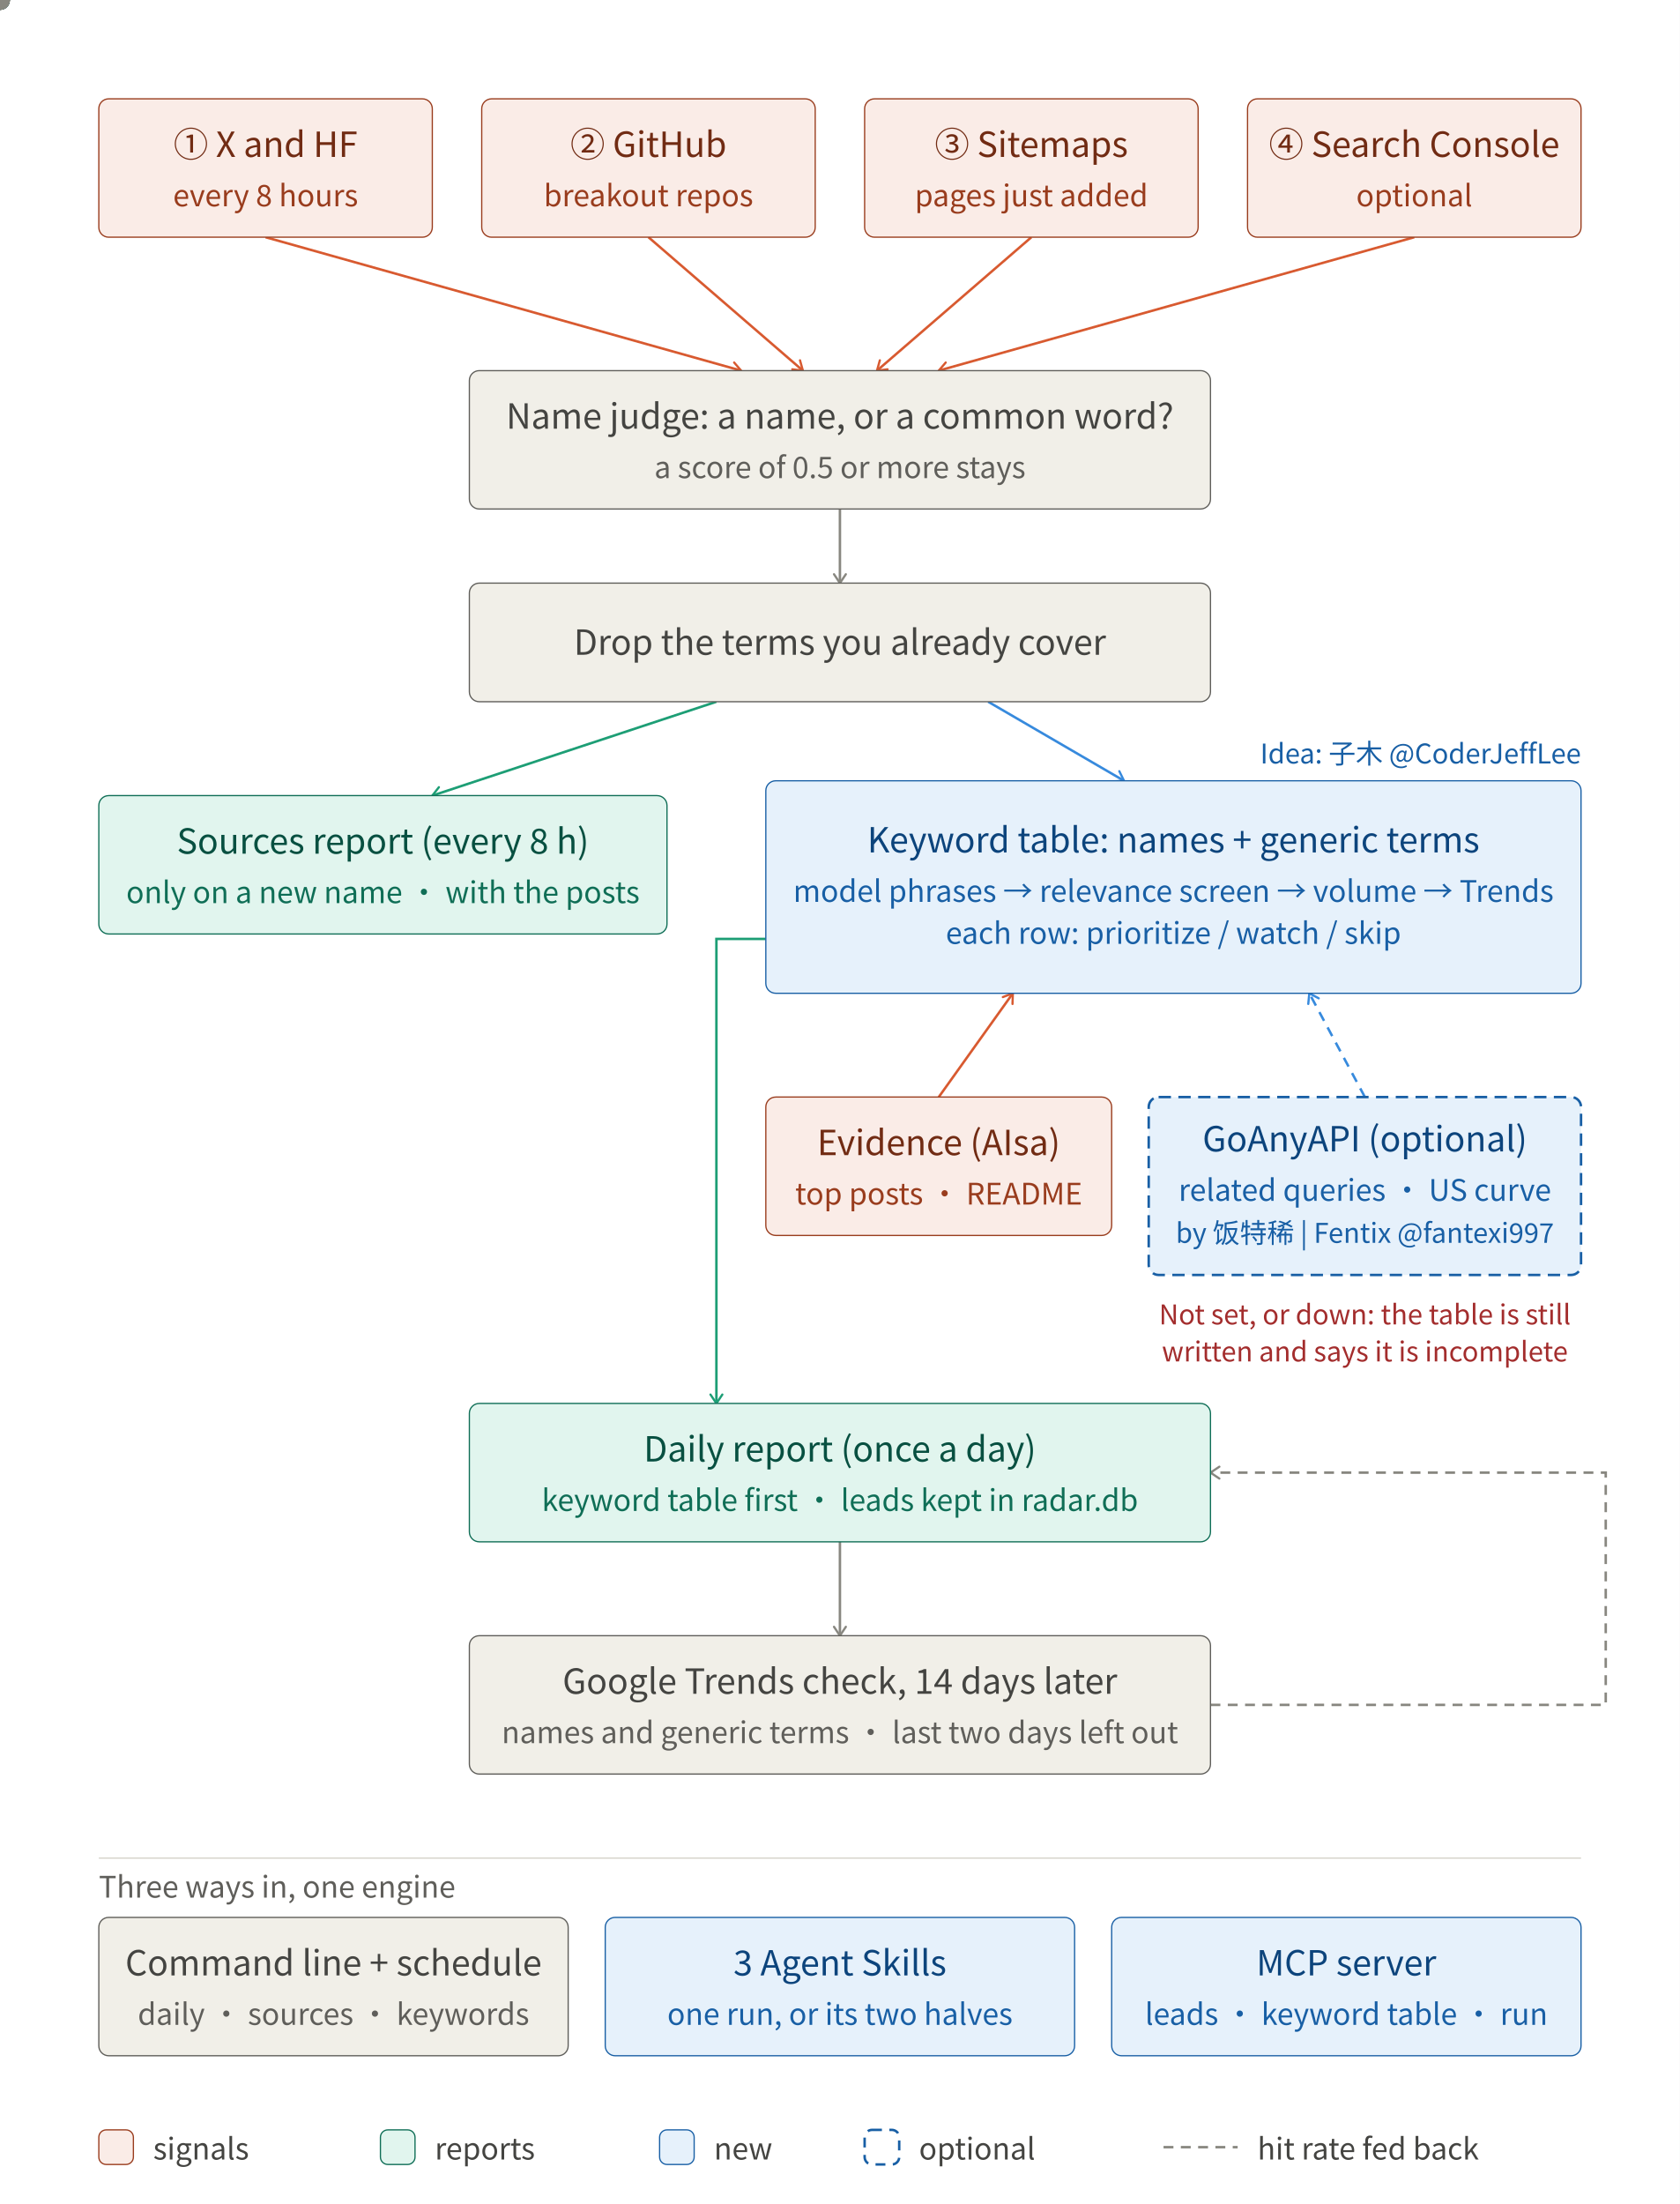
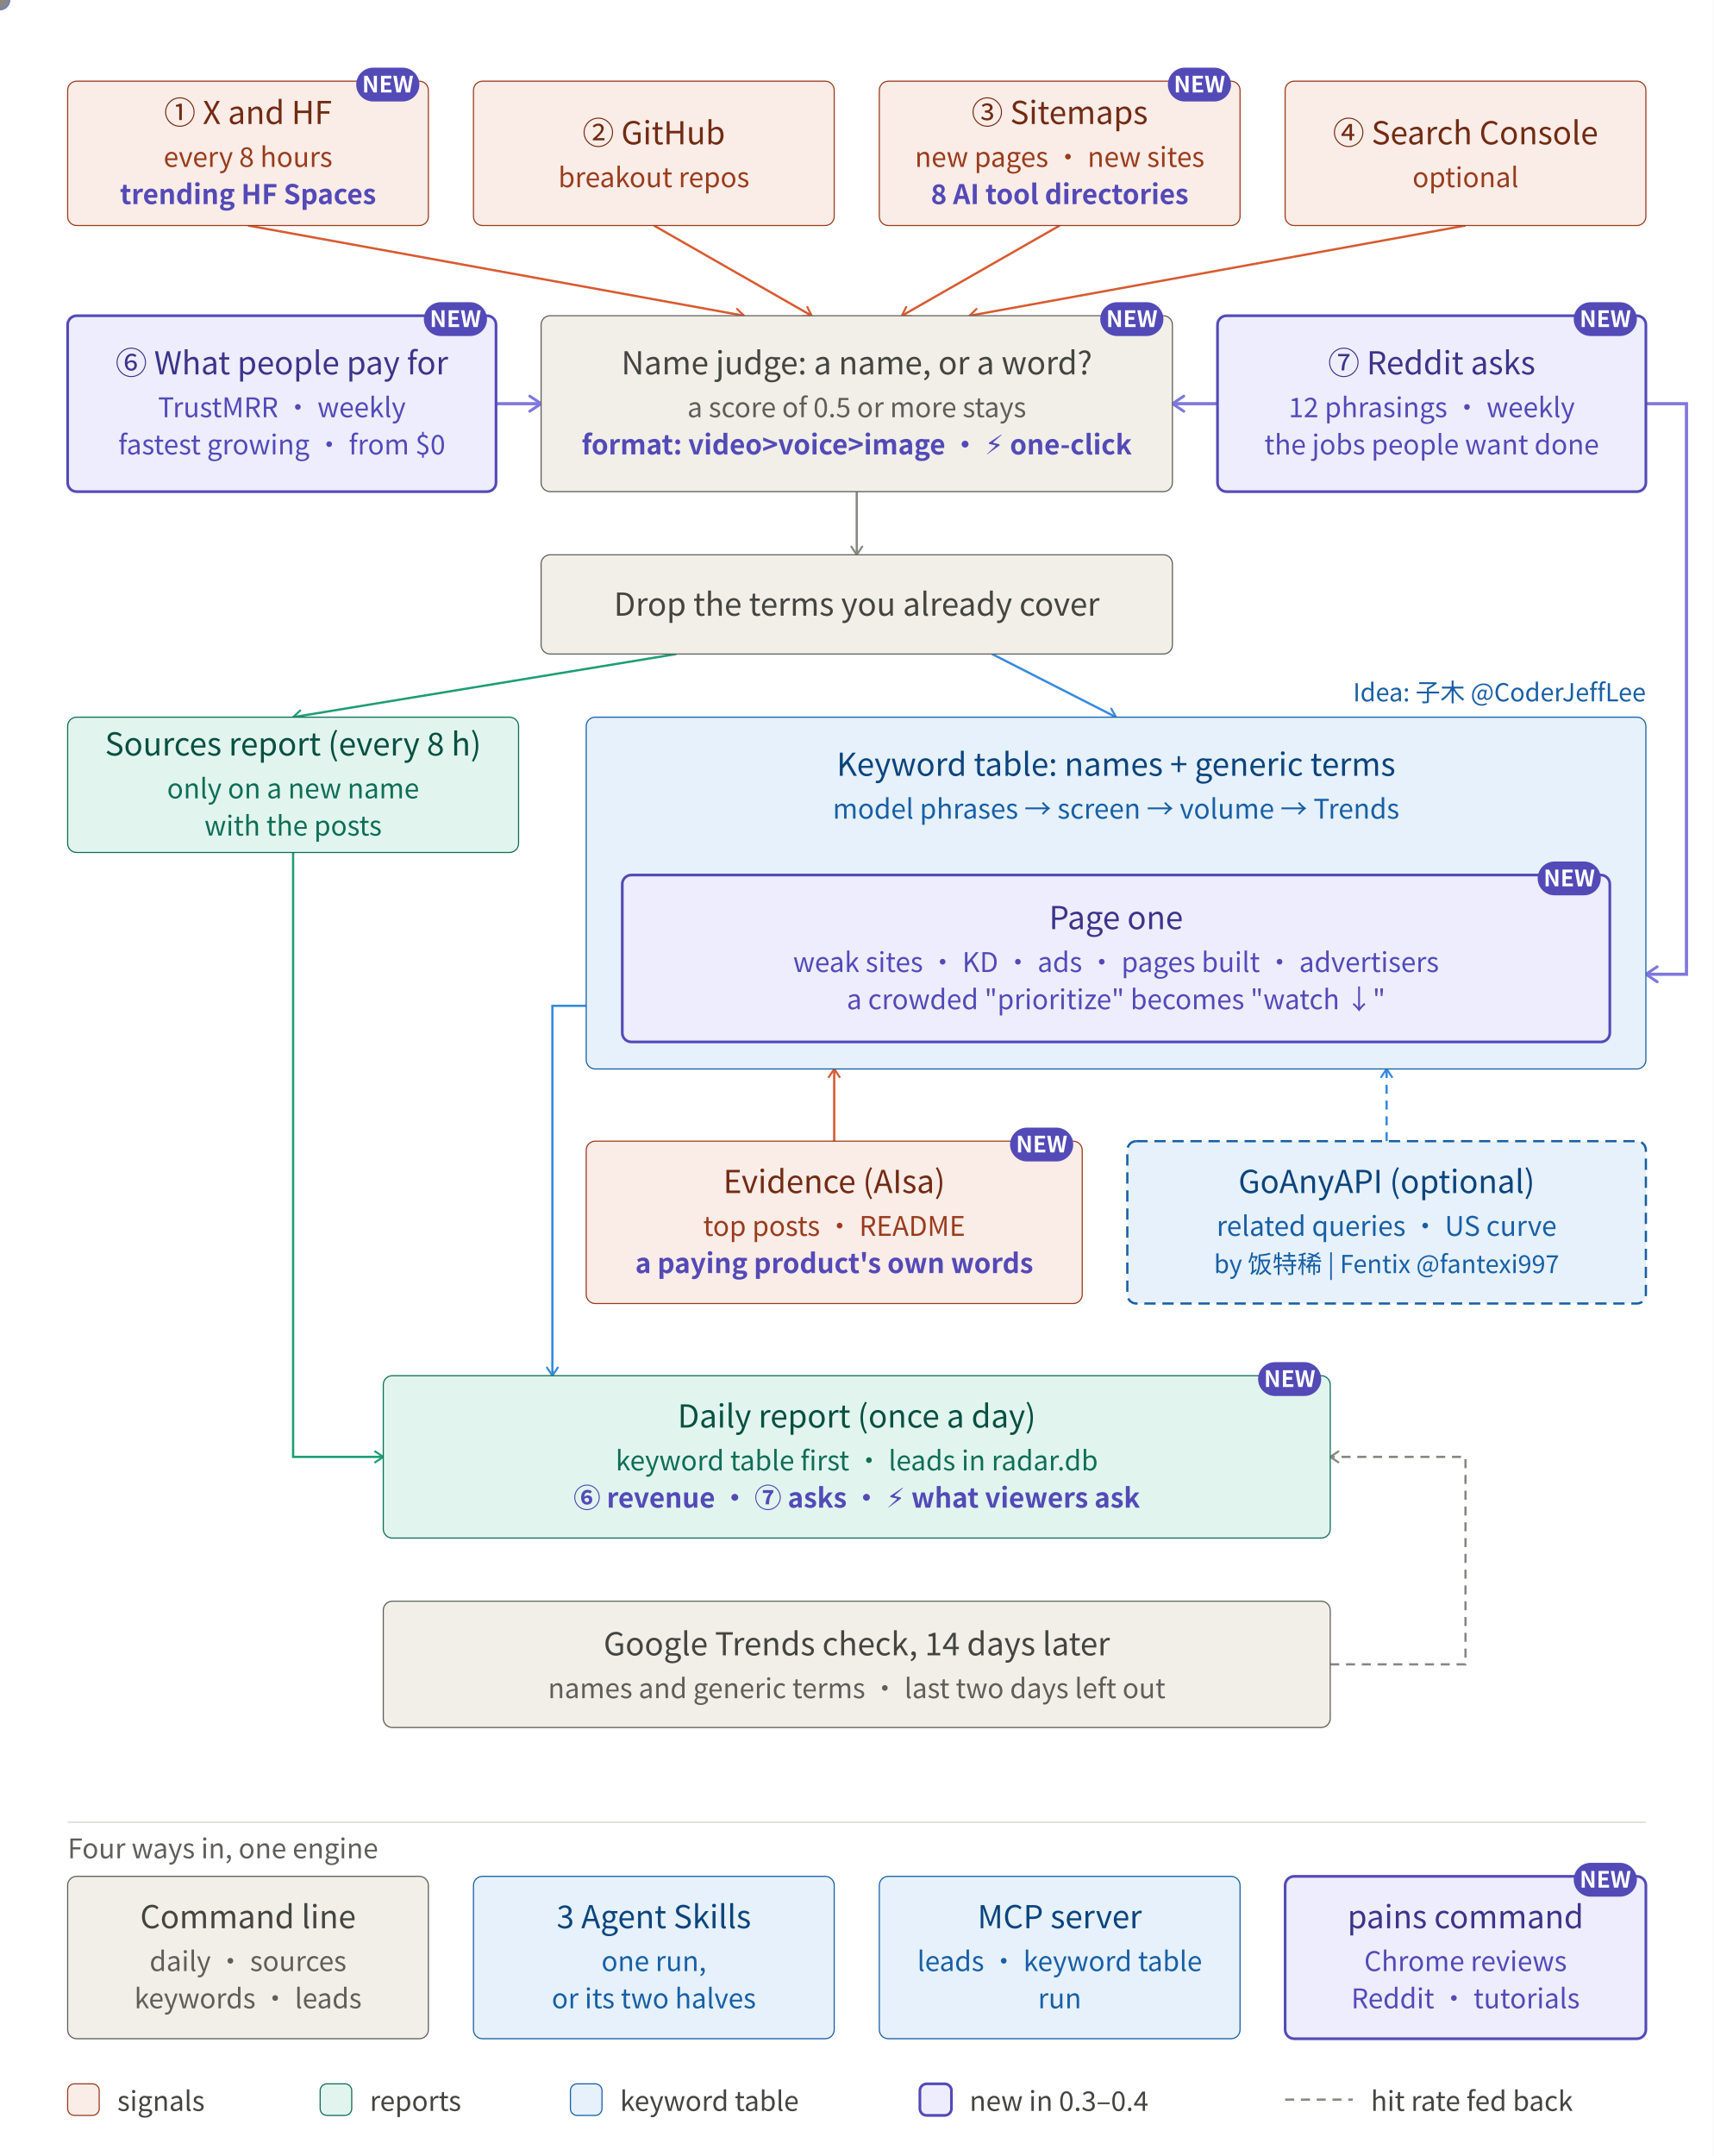
- <svg xmlns="http://www.w3.org/2000/svg" width="1360" height="1784" viewBox="0 0 680 892" font-family="PingFang SC, Noto Sans CJK SC, Noto Sans SC, sans-serif">
+ <svg xmlns="http://www.w3.org/2000/svg" width="1520" height="1912" viewBox="0 0 760 956" font-family="Hiragino Sans GB, PingFang SC, Noto Sans CJK SC, sans-serif">
  <defs>
    <marker id="arrow" viewBox="0 0 10 10" refX="8" refY="5" markerWidth="6" markerHeight="6" orient="auto-start-reverse">
      <path d="M2 1L8 5L2 9" fill="none" stroke="context-stroke" stroke-width="1.5" stroke-linecap="round" stroke-linejoin="round" />
    </marker>
  </defs>
-   <rect width="680" height="892" fill="#FFFFFF" />
-   <path id="p1" d="M107.5 96 L300 150" fill="none" stroke="#D85A30" stroke-width="1" marker-end="url(#arrow)" />
-   <path id="p2" d="M262.5 96 L325 150" fill="none" stroke="#D85A30" stroke-width="1" marker-end="url(#arrow)" />
-   <path id="p3" d="M417.5 96 L355 150" fill="none" stroke="#D85A30" stroke-width="1" marker-end="url(#arrow)" />
-   <path id="p4" d="M572.5 96 L380 150" fill="none" stroke="#D85A30" stroke-width="1" marker-end="url(#arrow)" />
-   <path id="p5" d="M340 206 L340 236" fill="none" stroke="#888780" stroke-width="1" marker-end="url(#arrow)" />
-   <path id="p6" d="M290 284 L175 322" fill="none" stroke="#1D9E75" stroke-width="1" marker-end="url(#arrow)" />
-   <path id="p7" d="M400 284 L455 316" fill="none" stroke="#378ADD" stroke-width="1" marker-end="url(#arrow)" />
-   <path id="p8" d="M380 444 L410 402" fill="none" stroke="#D85A30" stroke-width="1" marker-end="url(#arrow)" />
-   <path id="p9" d="M552.5 444 L530 402" fill="none" stroke="#378ADD" stroke-width="1" stroke-dasharray="4 3" marker-end="url(#arrow)" />
-   <path id="p10" d="M310 380 L290 380 L290 568" fill="none" stroke="#1D9E75" stroke-width="1" marker-end="url(#arrow)" />
-   <path id="p11" d="M340 624 L340 662" fill="none" stroke="#888780" stroke-width="1" marker-end="url(#arrow)" />
-   <path id="p12" d="M490 690 L650 690 L650 596 L490 596" fill="none" stroke="#888780" stroke-width="1" stroke-dasharray="4 3" marker-end="url(#arrow)" />
+   <rect width="760" height="956" fill="#FFFFFF" />
+   <path id="p1" d="M110 100 L330 140" fill="none" stroke="#D85A30" stroke-width="1" marker-end="url(#arrow)" />
+   <path id="p2" d="M290 100 L360 140" fill="none" stroke="#D85A30" stroke-width="1" marker-end="url(#arrow)" />
+   <path id="p3" d="M470 100 L400 140" fill="none" stroke="#D85A30" stroke-width="1" marker-end="url(#arrow)" />
+   <path id="p4" d="M650 100 L430 140" fill="none" stroke="#D85A30" stroke-width="1" marker-end="url(#arrow)" />
+   <path id="p6" d="M220 179 L240 179" fill="none" stroke="#7F77DD" stroke-width="1.4" marker-end="url(#arrow)" />
+   <path id="p7" d="M540 179 L520 179" fill="none" stroke="#7F77DD" stroke-width="1.4" marker-end="url(#arrow)" />
+   <path id="p7b" d="M730 179 L748 179 L748 432 L730 432" fill="none" stroke="#7F77DD" stroke-width="1.4" marker-end="url(#arrow)" />
+   <path id="p5" d="M380 218 L380 246" fill="none" stroke="#888780" stroke-width="1" marker-end="url(#arrow)" />
+   <path id="p8" d="M300 290 L130 318" fill="none" stroke="#1D9E75" stroke-width="1" marker-end="url(#arrow)" />
+   <path id="p9" d="M440 290 L495 318" fill="none" stroke="#378ADD" stroke-width="1" marker-end="url(#arrow)" />
+   <path id="p10" d="M370 506 L370 474" fill="none" stroke="#D85A30" stroke-width="1" marker-end="url(#arrow)" />
+   <path id="p11" d="M615 506 L615 474" fill="none" stroke="#378ADD" stroke-width="1" stroke-dasharray="4 3" marker-end="url(#arrow)" />
+   <path id="p12" d="M130 378 L130 646 L170 646" fill="none" stroke="#1D9E75" stroke-width="1" marker-end="url(#arrow)" />
+   <path id="p13" d="M260 446 L245 446 L245 610" fill="none" stroke="#378ADD" stroke-width="1" marker-end="url(#arrow)" />
+   <path id="p14" d="M590 738 L650 738 L650 646 L590 646" fill="none" stroke="#888780" stroke-width="1" stroke-dasharray="4 3" marker-end="url(#arrow)" />
  <g font-size="14" text-anchor="middle">
-     <rect x="40" y="40" width="135" height="56" rx="4" fill="#FAECE7" stroke="#993C1D" stroke-width="0.5" />
-     <text x="107.5" y="63.5" fill="#712B13" font-weight="500">① X and HF</text>
-     <text x="107.5" y="83.5" fill="#993C1D" font-size="12">every 8 hours</text>
-     <rect x="195" y="40" width="135" height="56" rx="4" fill="#FAECE7" stroke="#993C1D" stroke-width="0.5" />
-     <text x="262.5" y="63.5" fill="#712B13" font-weight="500">② GitHub</text>
-     <text x="262.5" y="83.5" fill="#993C1D" font-size="12">breakout repos</text>
-     <rect x="350" y="40" width="135" height="56" rx="4" fill="#FAECE7" stroke="#993C1D" stroke-width="0.5" />
-     <text x="417.5" y="63.5" fill="#712B13" font-weight="500">③ Sitemaps</text>
-     <text x="417.5" y="83.5" fill="#993C1D" font-size="12">pages just added</text>
-     <rect x="505" y="40" width="135" height="56" rx="4" fill="#FAECE7" stroke="#993C1D" stroke-width="0.5" />
-     <text x="572.5" y="63.5" fill="#712B13" font-weight="500">④ Search Console</text>
-     <text x="572.5" y="83.5" fill="#993C1D" font-size="12">optional</text>
-     <rect x="190" y="150" width="300" height="56" rx="4" fill="#F1EFE8" stroke="#5F5E5A" stroke-width="0.5" />
-     <text x="340.0" y="173.5" fill="#444441" font-weight="500">Name judge: a name, or a common word?</text>
-     <text x="340.0" y="193.5" fill="#5F5E5A" font-size="12">a score of 0.5 or more stays</text>
-     <rect x="190" y="236" width="300" height="48" rx="4" fill="#F1EFE8" stroke="#5F5E5A" stroke-width="0.5" />
-     <text x="340.0" y="265.0" fill="#444441" font-weight="500">Drop the terms you already cover</text>
-     <rect x="40" y="322" width="230" height="56" rx="4" fill="#E1F5EE" stroke="#0F6E56" stroke-width="0.5" />
-     <text x="155.0" y="345.5" fill="#085041" font-weight="500">Sources report (every 8 h)</text>
-     <text x="155.0" y="365.5" fill="#0F6E56" font-size="12">only on a new name · with the posts</text>
-     <rect x="310" y="316" width="330" height="86" rx="4" fill="#E6F1FB" stroke="#185FA5" stroke-width="0.5" />
-     <text x="475.0" y="345.0" fill="#0C447C" font-weight="500">Keyword table: names + generic terms</text>
-     <text x="475.0" y="365.0" fill="#185FA5" font-size="12">model phrases → relevance screen → volume → Trends</text>
-     <text x="475.0" y="382.0" fill="#185FA5" font-size="12">each row: prioritize / watch / skip</text>
-     <rect x="310" y="444" width="140" height="56" rx="4" fill="#FAECE7" stroke="#993C1D" stroke-width="0.5" />
-     <text x="380.0" y="467.5" fill="#712B13" font-weight="500">Evidence (AIsa)</text>
-     <text x="380.0" y="487.5" fill="#993C1D" font-size="12">top posts · README</text>
-     <rect x="465" y="444" width="175" height="72" rx="4" fill="#E6F1FB" stroke="#185FA5" stroke-width="1" stroke-dasharray="5 3" />
-     <text x="552.5" y="466.0" fill="#0C447C" font-weight="500">GoAnyAPI (optional)</text>
-     <text x="552.5" y="486.0" fill="#185FA5" font-size="12">related queries · US curve</text>
-     <text x="552.5" y="503.0" fill="#185FA5" font-size="11">by 饭特稀 | Fentix @fantexi997</text>
-     <rect x="190" y="568" width="300" height="56" rx="4" fill="#E1F5EE" stroke="#0F6E56" stroke-width="0.5" />
-     <text x="340.0" y="591.5" fill="#085041" font-weight="500">Daily report (once a day)</text>
-     <text x="340.0" y="611.5" fill="#0F6E56" font-size="12">keyword table first · leads kept in radar.db</text>
-     <rect x="190" y="662" width="300" height="56" rx="4" fill="#F1EFE8" stroke="#5F5E5A" stroke-width="0.5" />
-     <text x="340.0" y="685.5" fill="#444441" font-weight="500">Google Trends check, 14 days later</text>
-     <text x="340.0" y="705.5" fill="#5F5E5A" font-size="12">names and generic terms · last two days left out</text>
-     <rect x="40" y="776" width="190" height="56" rx="4" fill="#F1EFE8" stroke="#5F5E5A" stroke-width="0.5" />
-     <text x="135.0" y="799.5" fill="#444441" font-weight="500">Command line + schedule</text>
-     <text x="135.0" y="819.5" fill="#5F5E5A" font-size="12">daily · sources · keywords</text>
-     <rect x="245" y="776" width="190" height="56" rx="4" fill="#E6F1FB" stroke="#185FA5" stroke-width="0.5" />
-     <text x="340.0" y="799.5" fill="#0C447C" font-weight="500">3 Agent Skills</text>
-     <text x="340.0" y="819.5" fill="#185FA5" font-size="12">one run, or its two halves</text>
-     <rect x="450" y="776" width="190" height="56" rx="4" fill="#E6F1FB" stroke="#185FA5" stroke-width="0.5" />
-     <text x="545.0" y="799.5" fill="#0C447C" font-weight="500">MCP server</text>
-     <text x="545.0" y="819.5" fill="#185FA5" font-size="12">leads · keyword table · run</text>
+     <rect x="30" y="36" width="160" height="64" rx="4" fill="#FAECE7" stroke="#993C1D" stroke-width="0.5" />
+     <text x="110.0" y="55.0" fill="#712B13" font-weight="500">① X and HF</text>
+     <text x="110.0" y="74.0" fill="#993C1D" font-size="12">every 8 hours</text>
+     <text x="110.0" y="90.5" fill="#534AB7" font-size="12" font-weight="600">trending HF Spaces</text>
+     <rect x="158" y="30" width="28" height="15" rx="7.5" fill="#534AB7" />
+     <text x="172" y="41" font-size="10" fill="#FFFFFF" font-weight="600">NEW</text>
+     <rect x="210" y="36" width="160" height="64" rx="4" fill="#FAECE7" stroke="#993C1D" stroke-width="0.5" />
+     <text x="290.0" y="64.0" fill="#712B13" font-weight="500">② GitHub</text>
+     <text x="290.0" y="83.0" fill="#993C1D" font-size="12">breakout repos</text>
+     <rect x="390" y="36" width="160" height="64" rx="4" fill="#FAECE7" stroke="#993C1D" stroke-width="0.5" />
+     <text x="470.0" y="55.0" fill="#712B13" font-weight="500">③ Sitemaps</text>
+     <text x="470.0" y="74.0" fill="#993C1D" font-size="12">new pages · new sites</text>
+     <text x="470.0" y="90.5" fill="#534AB7" font-size="12" font-weight="600">8 AI tool directories</text>
+     <rect x="518" y="30" width="28" height="15" rx="7.5" fill="#534AB7" />
+     <text x="532" y="41" font-size="10" fill="#FFFFFF" font-weight="600">NEW</text>
+     <rect x="570" y="36" width="160" height="64" rx="4" fill="#FAECE7" stroke="#993C1D" stroke-width="0.5" />
+     <text x="650.0" y="64.0" fill="#712B13" font-weight="500">④ Search Console</text>
+     <text x="650.0" y="83.0" fill="#993C1D" font-size="12">optional</text>
+     <rect x="30" y="140" width="190" height="78" rx="4" fill="#EEEDFE" stroke="#534AB7" stroke-width="1.2" />
+     <text x="125.0" y="166.0" fill="#3C3489" font-weight="500">⑥ What people pay for</text>
+     <text x="125.0" y="185.0" fill="#534AB7" font-size="12">TrustMRR · weekly</text>
+     <text x="125.0" y="201.5" fill="#534AB7" font-size="12">fastest growing · from $0</text>
+     <rect x="188" y="134" width="28" height="15" rx="7.5" fill="#534AB7" />
+     <text x="202" y="145" font-size="10" fill="#FFFFFF" font-weight="600">NEW</text>
+     <rect x="240" y="140" width="280" height="78" rx="4" fill="#F1EFE8" stroke="#5F5E5A" stroke-width="0.5" />
+     <text x="380.0" y="166.0" fill="#444441" font-weight="500">Name judge: a name, or a word?</text>
+     <text x="380.0" y="185.0" fill="#5F5E5A" font-size="12">a score of 0.5 or more stays</text>
+     <text x="380.0" y="201.5" fill="#534AB7" font-size="12" font-weight="600">format: video&gt;voice&gt;image · ⚡ one-click</text>
+     <rect x="488" y="134" width="28" height="15" rx="7.5" fill="#534AB7" />
+     <text x="502" y="145" font-size="10" fill="#FFFFFF" font-weight="600">NEW</text>
+     <rect x="540" y="140" width="190" height="78" rx="4" fill="#EEEDFE" stroke="#534AB7" stroke-width="1.2" />
+     <text x="635.0" y="166.0" fill="#3C3489" font-weight="500">⑦ Reddit asks</text>
+     <text x="635.0" y="185.0" fill="#534AB7" font-size="12">12 phrasings · weekly</text>
+     <text x="635.0" y="201.5" fill="#534AB7" font-size="12">the jobs people want done</text>
+     <rect x="698" y="134" width="28" height="15" rx="7.5" fill="#534AB7" />
+     <text x="712" y="145" font-size="10" fill="#FFFFFF" font-weight="600">NEW</text>
+     <rect x="240" y="246" width="280" height="44" rx="4" fill="#F1EFE8" stroke="#5F5E5A" stroke-width="0.5" />
+     <text x="380.0" y="273.0" fill="#444441" font-weight="500">Drop the terms you already cover</text>
+     <rect x="30" y="318" width="200" height="60" rx="4" fill="#E1F5EE" stroke="#0F6E56" stroke-width="0.5" />
+     <text x="130.0" y="335.0" fill="#085041" font-weight="500">Sources report (every 8 h)</text>
+     <text x="130.0" y="354.0" fill="#0F6E56" font-size="12">only on a new name</text>
+     <text x="130.0" y="370.5" fill="#0F6E56" font-size="12">with the posts</text>
+     <rect x="260" y="318" width="470" height="156" rx="4" fill="#E6F1FB" stroke="#185FA5" stroke-width="0.5" />
+     <text x="495.0" y="344.0" fill="#0C447C" font-weight="500">Keyword table: names + generic terms</text>
+     <text x="495.0" y="363.0" fill="#185FA5" font-size="12">model phrases → screen → volume → Trends</text>
+     <rect x="276" y="388" width="438" height="74" rx="4" fill="#EEEDFE" stroke="#534AB7" stroke-width="1.2" />
+     <text x="495.0" y="412.0" fill="#3C3489" font-weight="500">Page one</text>
+     <text x="495.0" y="431.0" fill="#534AB7" font-size="12">weak sites · KD · ads · pages built · advertisers</text>
+     <text x="495.0" y="447.5" fill="#534AB7" font-size="12">a crowded "prioritize" becomes "watch ↓"</text>
+     <rect x="682" y="382" width="28" height="15" rx="7.5" fill="#534AB7" />
+     <text x="696" y="393" font-size="10" fill="#FFFFFF" font-weight="600">NEW</text>
+     <rect x="260" y="506" width="220" height="72" rx="4" fill="#FAECE7" stroke="#993C1D" stroke-width="0.5" />
+     <text x="370.0" y="529.0" fill="#712B13" font-weight="500">Evidence (AIsa)</text>
+     <text x="370.0" y="548.0" fill="#993C1D" font-size="12">top posts · README</text>
+     <text x="370.0" y="564.5" fill="#534AB7" font-size="12" font-weight="600">a paying product's own words</text>
+     <rect x="448" y="500" width="28" height="15" rx="7.5" fill="#534AB7" />
+     <text x="462" y="511" font-size="10" fill="#FFFFFF" font-weight="600">NEW</text>
+     <rect x="500" y="506" width="230" height="72" rx="4" fill="#E6F1FB" stroke="#185FA5" stroke-width="1" stroke-dasharray="5 3" />
+     <text x="615.0" y="529.0" fill="#0C447C" font-weight="500">GoAnyAPI (optional)</text>
+     <text x="615.0" y="548.0" fill="#185FA5" font-size="12">related queries · US curve</text>
+     <text x="615.0" y="564.5" fill="#185FA5" font-size="11">by 饭特稀 | Fentix @fantexi997</text>
+     <rect x="170" y="610" width="420" height="72" rx="4" fill="#E1F5EE" stroke="#0F6E56" stroke-width="0.5" />
+     <text x="380.0" y="633.0" fill="#085041" font-weight="500">Daily report (once a day)</text>
+     <text x="380.0" y="652.0" fill="#0F6E56" font-size="12">keyword table first · leads in radar.db</text>
+     <text x="380.0" y="668.5" fill="#534AB7" font-size="12" font-weight="600">⑥ revenue · ⑦ asks · ⚡ what viewers ask</text>
+     <rect x="558" y="604" width="28" height="15" rx="7.5" fill="#534AB7" />
+     <text x="572" y="615" font-size="10" fill="#FFFFFF" font-weight="600">NEW</text>
+     <rect x="170" y="710" width="420" height="56" rx="4" fill="#F1EFE8" stroke="#5F5E5A" stroke-width="0.5" />
+     <text x="380.0" y="734.0" fill="#444441" font-weight="500">Google Trends check, 14 days later</text>
+     <text x="380.0" y="753.0" fill="#5F5E5A" font-size="12">names and generic terms · last two days left out</text>
+     <rect x="30" y="832" width="160" height="72" rx="4" fill="#F1EFE8" stroke="#5F5E5A" stroke-width="0.5" />
+     <text x="110.0" y="855.0" fill="#444441" font-weight="500">Command line</text>
+     <text x="110.0" y="874.0" fill="#5F5E5A" font-size="12">daily · sources</text>
+     <text x="110.0" y="890.5" fill="#5F5E5A" font-size="12">keywords · leads</text>
+     <rect x="210" y="832" width="160" height="72" rx="4" fill="#E6F1FB" stroke="#185FA5" stroke-width="0.5" />
+     <text x="290.0" y="855.0" fill="#0C447C" font-weight="500">3 Agent Skills</text>
+     <text x="290.0" y="874.0" fill="#185FA5" font-size="12">one run,</text>
+     <text x="290.0" y="890.5" fill="#185FA5" font-size="12">or its two halves</text>
+     <rect x="390" y="832" width="160" height="72" rx="4" fill="#E6F1FB" stroke="#185FA5" stroke-width="0.5" />
+     <text x="470.0" y="855.0" fill="#0C447C" font-weight="500">MCP server</text>
+     <text x="470.0" y="874.0" fill="#185FA5" font-size="12">leads · keyword table</text>
+     <text x="470.0" y="890.5" fill="#185FA5" font-size="12">run</text>
+     <rect x="570" y="832" width="160" height="72" rx="4" fill="#EEEDFE" stroke="#534AB7" stroke-width="1.2" />
+     <text x="650.0" y="855.0" fill="#3C3489" font-weight="500">pains command</text>
+     <text x="650.0" y="874.0" fill="#534AB7" font-size="12">Chrome reviews</text>
+     <text x="650.0" y="890.5" fill="#534AB7" font-size="12">Reddit · tutorials</text>
+     <rect x="698" y="826" width="28" height="15" rx="7.5" fill="#534AB7" />
+     <text x="712" y="837" font-size="10" fill="#FFFFFF" font-weight="600">NEW</text>
  </g>
-   <path d="M40 752 H640" stroke="#D3D1C7" stroke-width="0.5" fill="none" />
-   <text x="40" y="768" font-size="12" fill="#5F5E5A" font-weight="500">Three ways in, one engine</text>
-   <text x="640" y="309" text-anchor="end" font-size="11" fill="#185FA5">Idea: 子木 @CoderJeffLee</text>
-   <text x="552.5" y="536" text-anchor="middle" font-size="11" fill="#A32D2D">Not set, or down: the table is still</text>
-   <text x="552.5" y="551" text-anchor="middle" font-size="11" fill="#A32D2D">written and says it is incomplete</text>
-   <rect x="40" y="862" width="14" height="14" rx="3" fill="#FAECE7" stroke="#993C1D" stroke-width="0.5" />
-   <text x="62" y="874" font-size="12" fill="#444441">signals</text>
-   <rect x="154" y="862" width="14" height="14" rx="3" fill="#E1F5EE" stroke="#0F6E56" stroke-width="0.5" />
-   <text x="176" y="874" font-size="12" fill="#444441">reports</text>
-   <rect x="267" y="862" width="14" height="14" rx="3" fill="#E6F1FB" stroke="#185FA5" stroke-width="0.5" />
-   <text x="289" y="874" font-size="12" fill="#444441">new</text>
-   <rect x="350" y="862" width="14" height="14" rx="3" fill="none" stroke="#185FA5" stroke-width="1" stroke-dasharray="4 3" />
-   <text x="372" y="874" font-size="12" fill="#444441">optional</text>
-   <path d="M471 869 H501" stroke="#888780" stroke-width="1" stroke-dasharray="4 3" fill="none" />
-   <text x="509" y="874" font-size="12" fill="#444441">hit rate fed back</text>
+   <path d="M30 808 H730" stroke="#D3D1C7" stroke-width="0.5" fill="none" />
+   <text x="30" y="824" font-size="12" fill="#5F5E5A" font-weight="500">Four ways in, one engine</text>
+   <text x="730" y="311" text-anchor="end" font-size="11" fill="#185FA5">Idea: 子木 @CoderJeffLee</text>
+   <rect x="30" y="924" width="14" height="14" rx="3" fill="#FAECE7" stroke="#993C1D" stroke-width="0.5" />
+   <text x="52" y="936" font-size="12" fill="#444441">signals</text>
+   <rect x="142" y="924" width="14" height="14" rx="3" fill="#E1F5EE" stroke="#0F6E56" stroke-width="0.5" />
+   <text x="164" y="936" font-size="12" fill="#444441">reports</text>
+   <rect x="253" y="924" width="14" height="14" rx="3" fill="#E6F1FB" stroke="#185FA5" stroke-width="0.5" />
+   <text x="275" y="936" font-size="12" fill="#444441">keyword table</text>
+   <rect x="408" y="924" width="14" height="14" rx="3" fill="#EEEDFE" stroke="#534AB7" stroke-width="1.2" />
+   <text x="430" y="936" font-size="12" fill="#444441">new in 0.3–0.4</text>
+   <path d="M570 931 H600" stroke="#888780" stroke-width="1" stroke-dasharray="4 3" fill="none" />
+   <text x="608" y="936" font-size="12" fill="#444441">hit rate fed back</text>
  <circle r="4" fill="#D85A30">
    <animateMotion dur="2.4s" repeatCount="indefinite" begin="0.0s">
      <mpath href="#p1" />
    </animateMotion>
  </circle>
  <circle r="4" fill="#D85A30">
    <animateMotion dur="2.4s" repeatCount="indefinite" begin="0.6s">
      <mpath href="#p2" />
    </animateMotion>
  </circle>
  <circle r="4" fill="#D85A30">
    <animateMotion dur="2.4s" repeatCount="indefinite" begin="1.2s">
      <mpath href="#p3" />
    </animateMotion>
  </circle>
  <circle r="4" fill="#D85A30">
    <animateMotion dur="2.4s" repeatCount="indefinite" begin="1.8s">
      <mpath href="#p4" />
+     </animateMotion>
+   </circle>
+   <circle r="4.5" fill="#7F77DD">
+     <animateMotion dur="1.2s" repeatCount="indefinite" begin="0.2s">
+       <mpath href="#p6" />
+     </animateMotion>
+   </circle>
+   <circle r="4.5" fill="#7F77DD">
+     <animateMotion dur="1.2s" repeatCount="indefinite" begin="0.8s">
+       <mpath href="#p7" />
+     </animateMotion>
+   </circle>
+   <circle r="4.5" fill="#7F77DD">
+     <animateMotion dur="2.8s" repeatCount="indefinite" begin="0.4s">
+       <mpath href="#p7b" />
    </animateMotion>
  </circle>
  <circle r="4" fill="#888780">
    <animateMotion dur="1.2s" repeatCount="indefinite" begin="0.3s">
      <mpath href="#p5" />
    </animateMotion>
  </circle>
  <circle r="4" fill="#1D9E75">
    <animateMotion dur="1.6s" repeatCount="indefinite" begin="0.0s">
-       <mpath href="#p6" />
+       <mpath href="#p8" />
    </animateMotion>
  </circle>
  <circle r="4" fill="#378ADD">
    <animateMotion dur="1.6s" repeatCount="indefinite" begin="0.4s">
-       <mpath href="#p7" />
-     </animateMotion>
-   </circle>
-   <circle r="4" fill="#D85A30">
-     <animateMotion dur="1.6s" repeatCount="indefinite" begin="0.8s">
-       <mpath href="#p8" />
+       <mpath href="#p9" />
+     </animateMotion>
+   </circle>
+   <circle r="4" fill="#D85A30">
+     <animateMotion dur="1.4s" repeatCount="indefinite" begin="0.8s">
+       <mpath href="#p10" />
    </animateMotion>
  </circle>
  <circle r="4" fill="#378ADD">
-     <animateMotion dur="1.6s" repeatCount="indefinite" begin="1.2s">
-       <mpath href="#p9" />
+     <animateMotion dur="1.4s" repeatCount="indefinite" begin="1.2s">
+       <mpath href="#p11" />
    </animateMotion>
  </circle>
  <circle r="4" fill="#1D9E75">
    <animateMotion dur="2.4s" repeatCount="indefinite" begin="0.2s">
-       <mpath href="#p10" />
-     </animateMotion>
-   </circle>
-   <circle r="4" fill="#888780">
-     <animateMotion dur="1.2s" repeatCount="indefinite" begin="0.6s">
-       <mpath href="#p11" />
+       <mpath href="#p12" />
+     </animateMotion>
+   </circle>
+   <circle r="4" fill="#378ADD">
+     <animateMotion dur="1.8s" repeatCount="indefinite" begin="0.6s">
+       <mpath href="#p13" />
    </animateMotion>
  </circle>
  <circle r="4" fill="#888780">
    <animateMotion dur="4.8s" repeatCount="indefinite" begin="0.0s">
-       <mpath href="#p12" />
+       <mpath href="#p14" />
    </animateMotion>
  </circle>
</svg>
